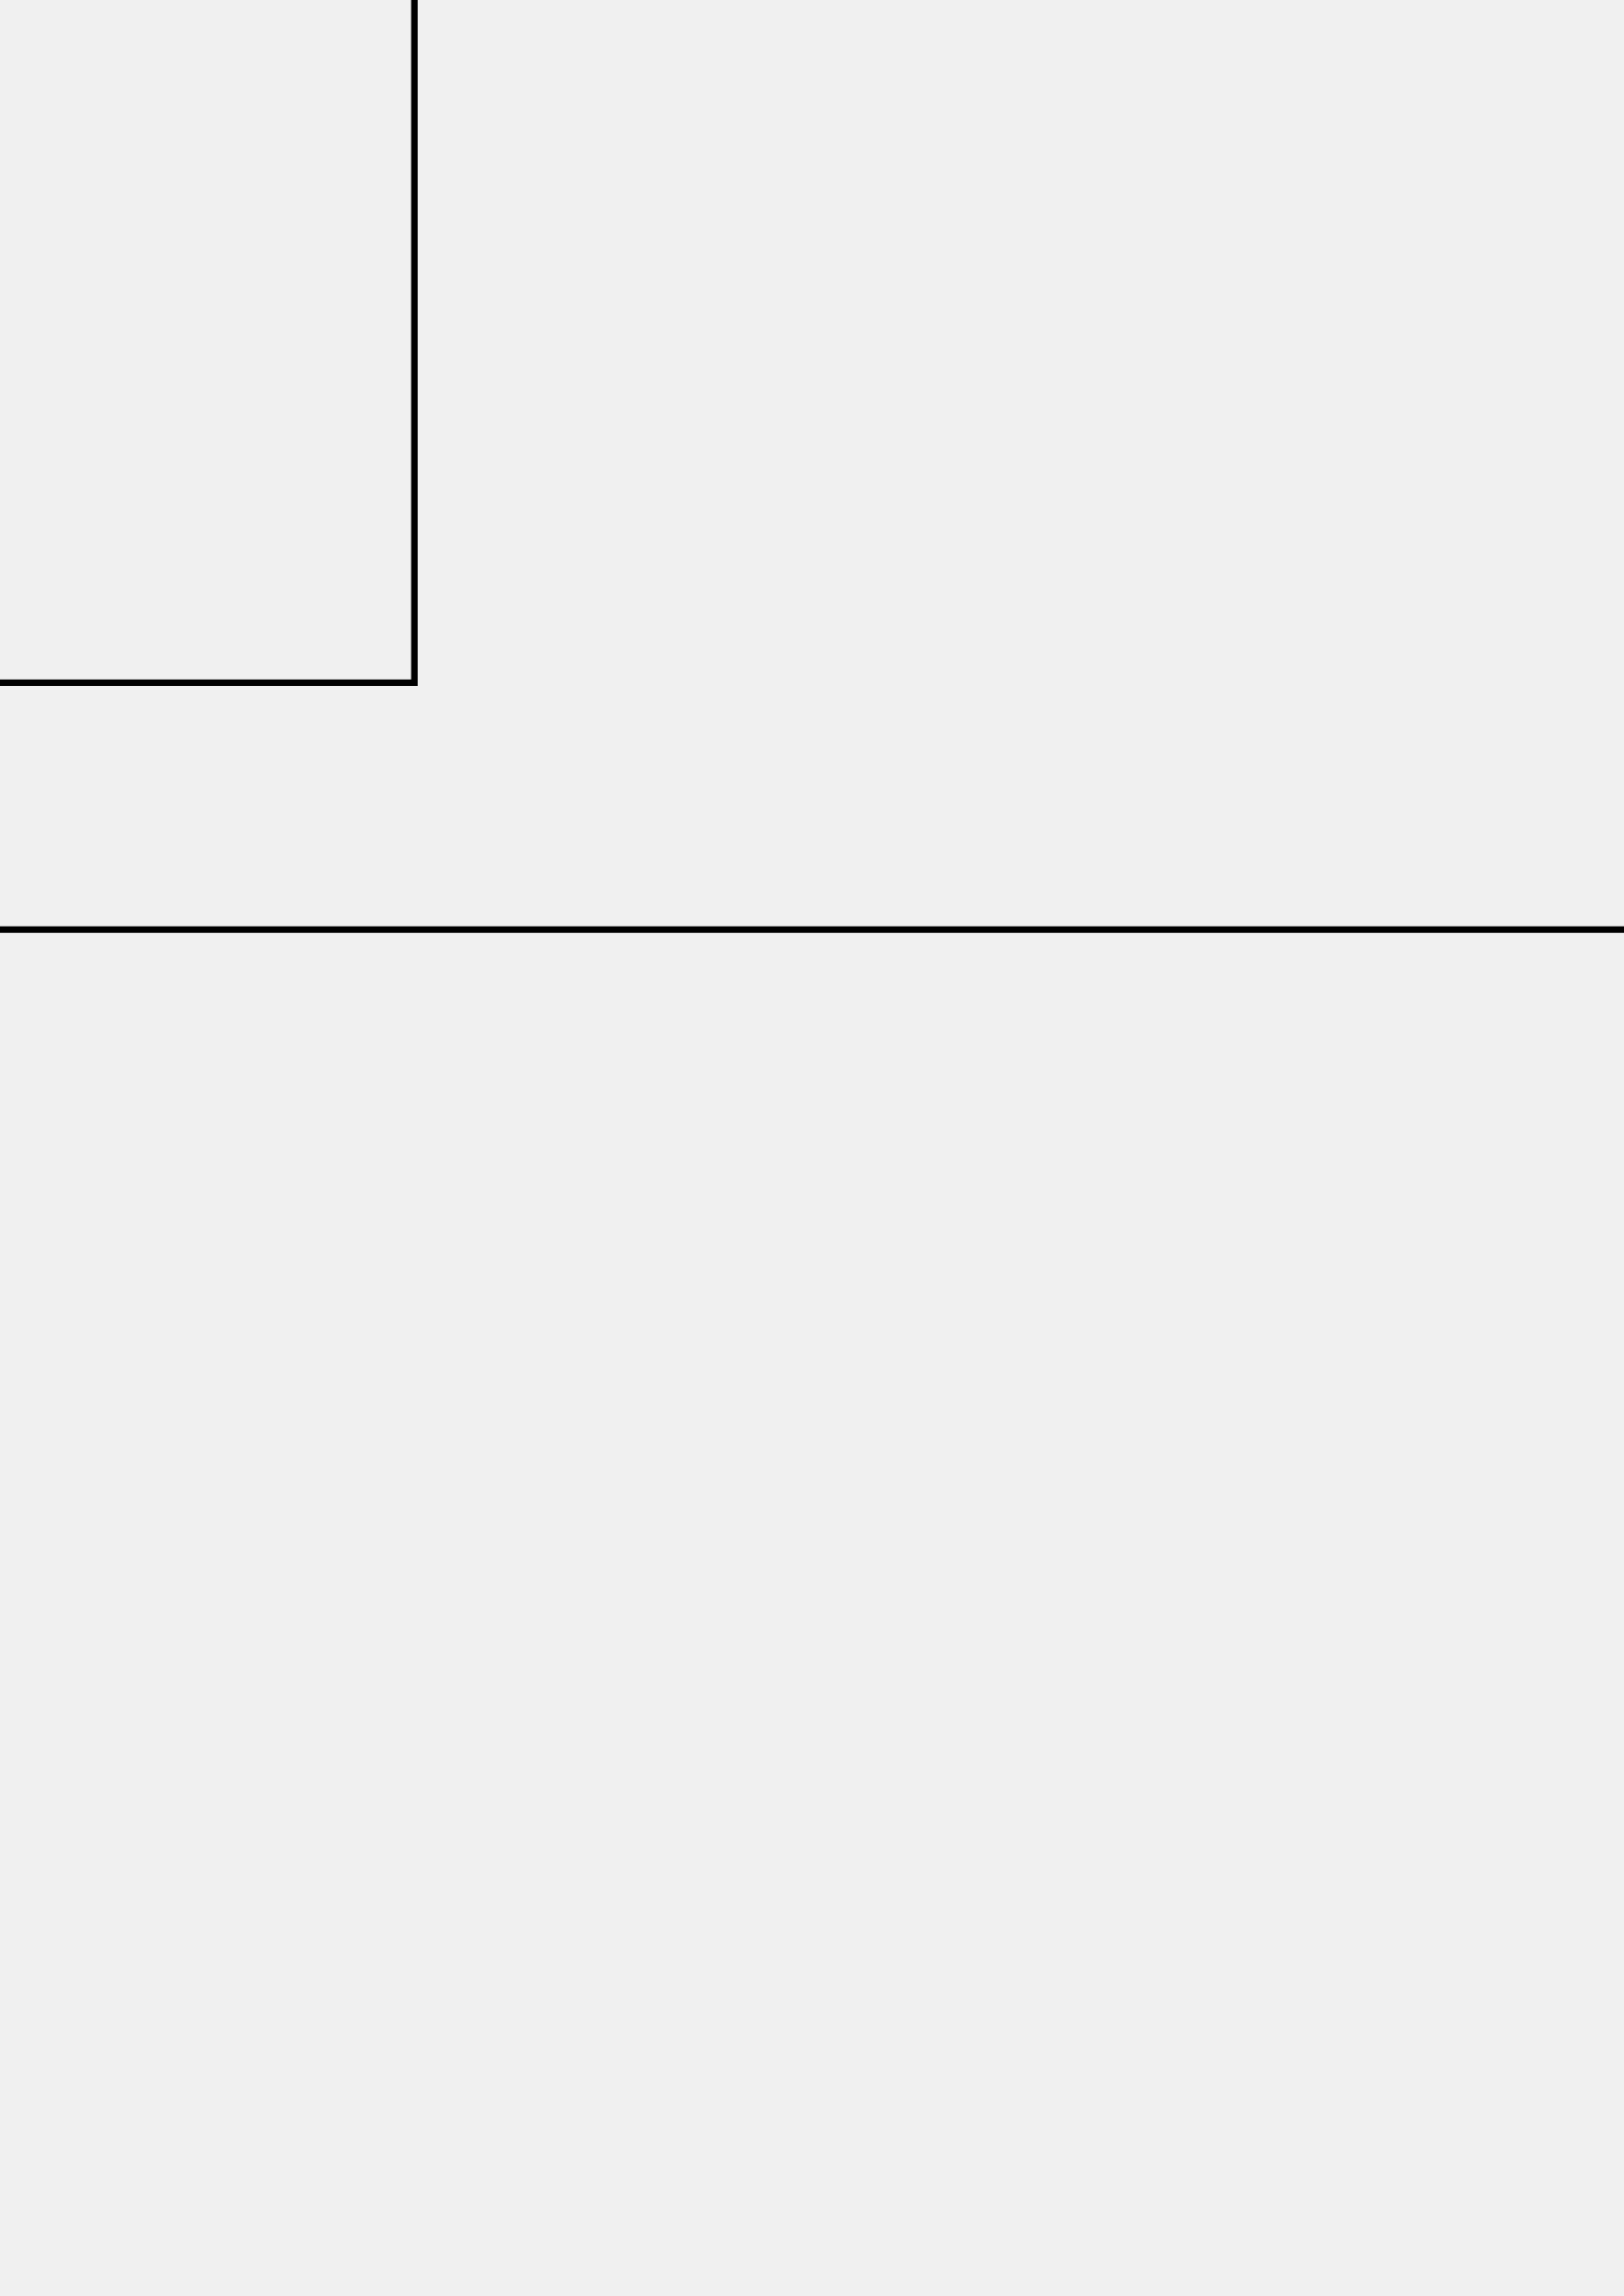
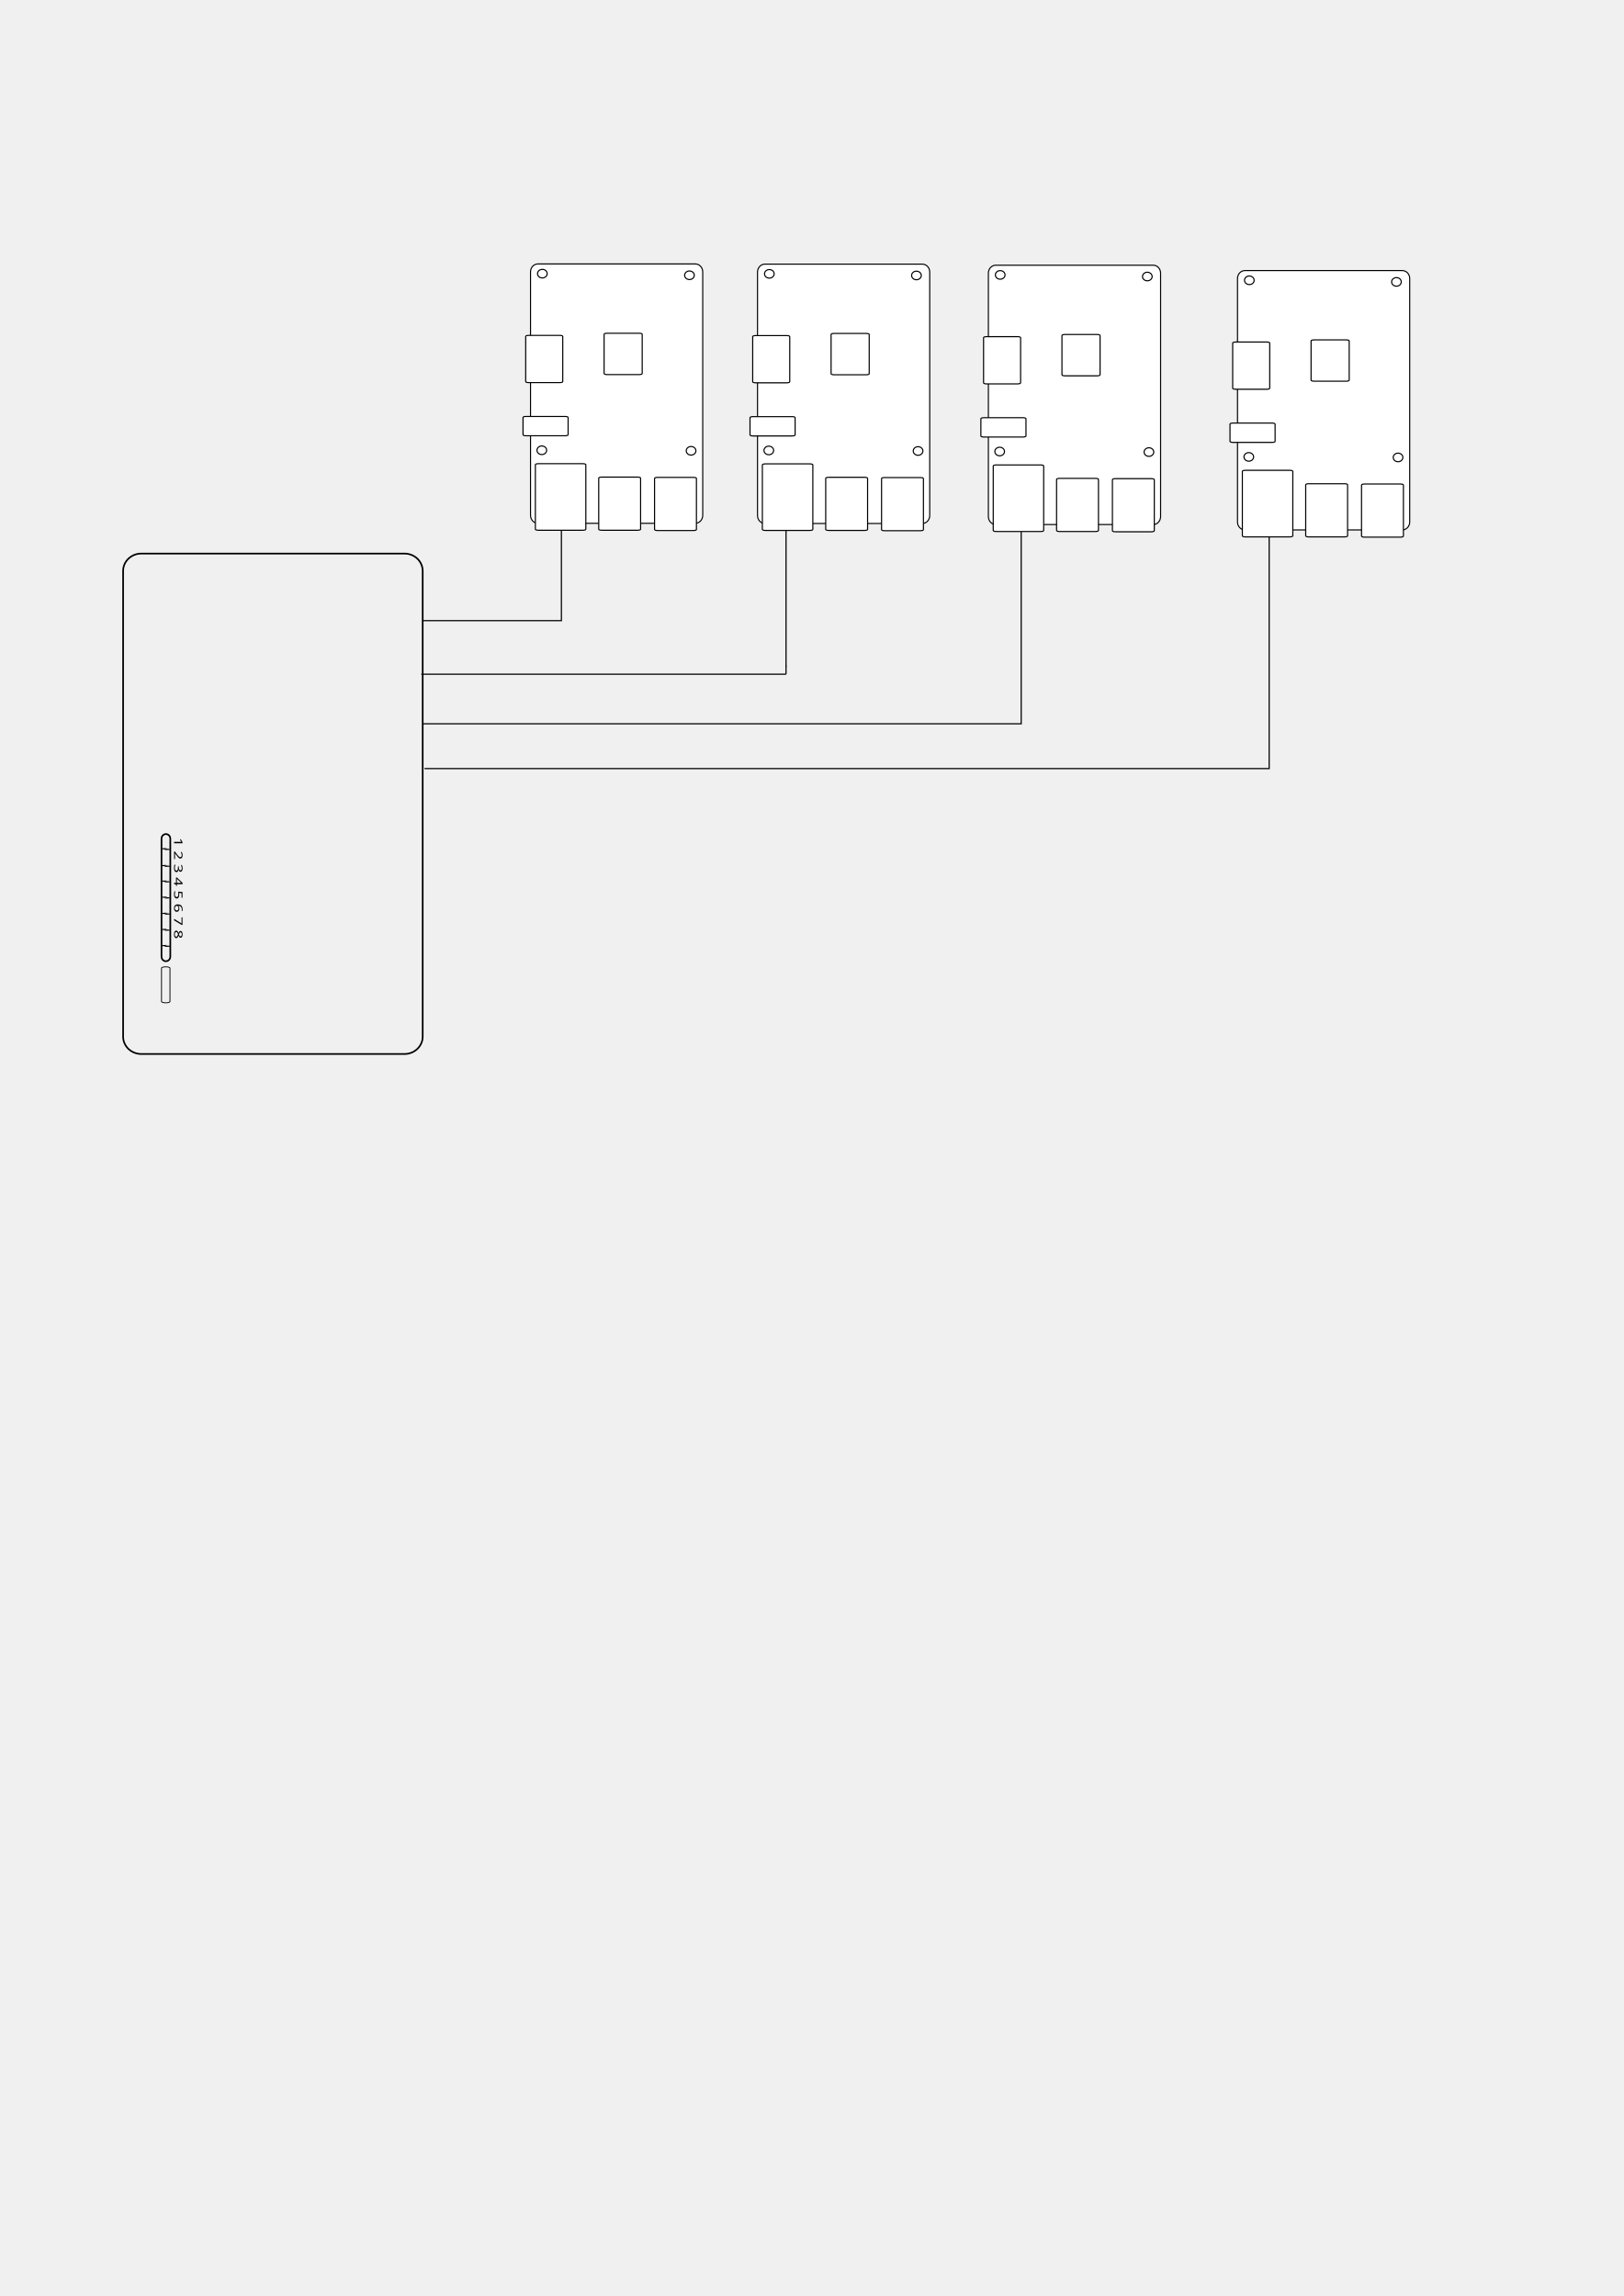
<svg xmlns="http://www.w3.org/2000/svg" width="210mm" height="297mm" viewBox="0 0 744.094 1052.362" id="svg2" version="1.1">
  <defs id="defs4">
    </defs>
  <g id="layer1">
-     <g id="g4224" transform="matrix(0,0.6712205,-0.6712205,0,-612.8921,-738.7701)">
+     <g id="g4224" transform="matrix(0,0.1217858,-0.1217858,0,322.3279,140.9278)">
      <rect rx="29.813" ry="27.825" y="2.371" x="-163.782" height="647.984" width="975.978" id="rect3347" style="opacity:1;fill:#ffffff;fill-opacity:1;fill-rule:evenodd;stroke:#000000;stroke-width:4.132;stroke-linecap:butt;stroke-linejoin:round;stroke-miterlimit:4;stroke-dasharray:none;stroke-opacity:1" />
      <ellipse ry="18.183" rx="16.162" cy="605.875" cx="-127.279" id="path4153" style="opacity:1;fill:none;stroke:#000000;stroke-width:4.2;stroke-linejoin:round;stroke-miterlimit:4;stroke-dasharray:none;stroke-opacity:1" />
      <ellipse ry="18.183" rx="16.162" cy="52.311" cx="-121.218" id="path4153-0" style="opacity:1;fill:none;stroke:#000000;stroke-width:4.2;stroke-linejoin:round;stroke-miterlimit:4;stroke-dasharray:none;stroke-opacity:1" />
      <ellipse ry="18.183" rx="16.162" cy="46.25" cx="539.421" id="path4153-3" style="opacity:1;fill:none;stroke:#000000;stroke-width:4.2;stroke-linejoin:round;stroke-miterlimit:4;stroke-dasharray:none;stroke-opacity:1" />
      <ellipse ry="18.183" rx="16.162" cy="607.895" cx="537.401" id="path4153-7" style="opacity:1;fill:none;stroke:#000000;stroke-width:4.2;stroke-linejoin:round;stroke-miterlimit:4;stroke-dasharray:none;stroke-opacity:1" />
      <rect ry="11.663" rx="3.549" y="442.23" x="587.909" height="189.909" width="250.518" id="rect4191" style="opacity:1;fill:#ffffff;fill-opacity:1;stroke:#000000;stroke-width:4.2;stroke-linejoin:miter;stroke-miterlimit:4;stroke-dasharray:none;stroke-opacity:1" />
      <rect ry="11.663" rx="3.549" y="236.159" x="638.416" height="157.584" width="200.01" id="rect4193" style="opacity:1;fill:#ffffff;fill-opacity:1;stroke:#000000;stroke-width:4.2;stroke-linejoin:miter;stroke-miterlimit:4;stroke-dasharray:none;stroke-opacity:1" />
      <rect ry="11.663" rx="3.549" y="26.047" x="639.427" height="157.584" width="200.01" id="rect4193-5" style="opacity:1;fill:#ffffff;fill-opacity:1;stroke:#000000;stroke-width:4.2;stroke-linejoin:miter;stroke-miterlimit:4;stroke-dasharray:none;stroke-opacity:1" />
      <rect ry="11.663" rx="3.549" y="230.098" x="96.975" height="143.442" width="155.563" id="rect4210" style="opacity:1;fill:#ffffff;fill-opacity:1;stroke:#000000;stroke-width:4.2;stroke-linejoin:miter;stroke-miterlimit:4;stroke-dasharray:none;stroke-opacity:1" />
      <rect ry="11.663" rx="3.549" y="529.103" x="105.056" height="139.401" width="177.787" id="rect4212" style="opacity:1;fill:#ffffff;fill-opacity:1;stroke:#000000;stroke-width:4.2;stroke-linejoin:miter;stroke-miterlimit:4;stroke-dasharray:none;stroke-opacity:1" />
      <rect ry="11.663" rx="3.549" y="508.9" x="410.122" height="169.706" width="72.731" id="rect4214" style="opacity:1;fill:#ffffff;fill-opacity:1;stroke:#000000;stroke-width:4.2;stroke-linejoin:miter;stroke-miterlimit:4;stroke-dasharray:none;stroke-opacity:1" />
    </g>
-     <g id="g4224-5" transform="matrix(0,0.6712205,-0.6712205,0,-39.556,-738.294)">
+     <g id="g4224-5" transform="matrix(0,0.1217858,-0.1217858,0,426.3536,141.0142)">
      <rect rx="29.813" ry="27.825" y="2.371" x="-163.782" height="647.984" width="975.978" id="rect3347-0" style="opacity:1;fill:#ffffff;fill-opacity:1;fill-rule:evenodd;stroke:#000000;stroke-width:4.132;stroke-linecap:butt;stroke-linejoin:round;stroke-miterlimit:4;stroke-dasharray:none;stroke-opacity:1" />
      <ellipse ry="18.183" rx="16.162" cy="605.875" cx="-127.279" id="path4153-00" style="opacity:1;fill:none;stroke:#000000;stroke-width:4.2;stroke-linejoin:round;stroke-miterlimit:4;stroke-dasharray:none;stroke-opacity:1" />
      <ellipse ry="18.183" rx="16.162" cy="52.311" cx="-121.218" id="path4153-0-2" style="opacity:1;fill:none;stroke:#000000;stroke-width:4.2;stroke-linejoin:round;stroke-miterlimit:4;stroke-dasharray:none;stroke-opacity:1" />
      <ellipse ry="18.183" rx="16.162" cy="46.25" cx="539.421" id="path4153-3-7" style="opacity:1;fill:none;stroke:#000000;stroke-width:4.2;stroke-linejoin:round;stroke-miterlimit:4;stroke-dasharray:none;stroke-opacity:1" />
      <ellipse ry="18.183" rx="16.162" cy="607.895" cx="537.401" id="path4153-7-3" style="opacity:1;fill:none;stroke:#000000;stroke-width:4.2;stroke-linejoin:round;stroke-miterlimit:4;stroke-dasharray:none;stroke-opacity:1" />
      <rect ry="11.663" rx="3.549" y="442.23" x="587.909" height="189.909" width="250.518" id="rect4191-8" style="opacity:1;fill:#ffffff;fill-opacity:1;stroke:#000000;stroke-width:4.2;stroke-linejoin:miter;stroke-miterlimit:4;stroke-dasharray:none;stroke-opacity:1" />
      <rect ry="11.663" rx="3.549" y="236.159" x="638.416" height="157.584" width="200.01" id="rect4193-7" style="opacity:1;fill:#ffffff;fill-opacity:1;stroke:#000000;stroke-width:4.2;stroke-linejoin:miter;stroke-miterlimit:4;stroke-dasharray:none;stroke-opacity:1" />
      <rect ry="11.663" rx="3.549" y="26.047" x="639.427" height="157.584" width="200.01" id="rect4193-5-5" style="opacity:1;fill:#ffffff;fill-opacity:1;stroke:#000000;stroke-width:4.2;stroke-linejoin:miter;stroke-miterlimit:4;stroke-dasharray:none;stroke-opacity:1" />
      <rect ry="11.663" rx="3.549" y="230.098" x="96.975" height="143.442" width="155.563" id="rect4210-4" style="opacity:1;fill:#ffffff;fill-opacity:1;stroke:#000000;stroke-width:4.2;stroke-linejoin:miter;stroke-miterlimit:4;stroke-dasharray:none;stroke-opacity:1" />
      <rect ry="11.663" rx="3.549" y="529.103" x="105.056" height="139.401" width="177.787" id="rect4212-4" style="opacity:1;fill:#ffffff;fill-opacity:1;stroke:#000000;stroke-width:4.2;stroke-linejoin:miter;stroke-miterlimit:4;stroke-dasharray:none;stroke-opacity:1" />
      <rect ry="11.663" rx="3.549" y="508.9" x="410.122" height="169.706" width="72.731" id="rect4214-2" style="opacity:1;fill:#ffffff;fill-opacity:1;stroke:#000000;stroke-width:4.2;stroke-linejoin:miter;stroke-miterlimit:4;stroke-dasharray:none;stroke-opacity:1" />
    </g>
-     <g id="g4224-1" transform="matrix(0,0.6712205,-0.6712205,0,543.5542,-735.5819)">
+     <g id="g4224-1" transform="matrix(0,0.1217858,-0.1217858,0,532.1527,141.5063)">
      <rect rx="29.813" ry="27.825" y="2.371" x="-163.782" height="647.984" width="975.978" id="rect3347-6" style="opacity:1;fill:#ffffff;fill-opacity:1;fill-rule:evenodd;stroke:#000000;stroke-width:4.132;stroke-linecap:butt;stroke-linejoin:round;stroke-miterlimit:4;stroke-dasharray:none;stroke-opacity:1" />
      <ellipse ry="18.183" rx="16.162" cy="605.875" cx="-127.279" id="path4153-33" style="opacity:1;fill:none;stroke:#000000;stroke-width:4.2;stroke-linejoin:round;stroke-miterlimit:4;stroke-dasharray:none;stroke-opacity:1" />
      <ellipse ry="18.183" rx="16.162" cy="52.311" cx="-121.218" id="path4153-0-1" style="opacity:1;fill:none;stroke:#000000;stroke-width:4.2;stroke-linejoin:round;stroke-miterlimit:4;stroke-dasharray:none;stroke-opacity:1" />
      <ellipse ry="18.183" rx="16.162" cy="46.25" cx="539.421" id="path4153-3-0" style="opacity:1;fill:none;stroke:#000000;stroke-width:4.2;stroke-linejoin:round;stroke-miterlimit:4;stroke-dasharray:none;stroke-opacity:1" />
      <ellipse ry="18.183" rx="16.162" cy="607.895" cx="537.401" id="path4153-7-9" style="opacity:1;fill:none;stroke:#000000;stroke-width:4.2;stroke-linejoin:round;stroke-miterlimit:4;stroke-dasharray:none;stroke-opacity:1" />
      <rect ry="11.663" rx="3.549" y="442.23" x="587.909" height="189.909" width="250.518" id="rect4191-4" style="opacity:1;fill:#ffffff;fill-opacity:1;stroke:#000000;stroke-width:4.2;stroke-linejoin:miter;stroke-miterlimit:4;stroke-dasharray:none;stroke-opacity:1" />
      <rect ry="11.663" rx="3.549" y="236.159" x="638.416" height="157.584" width="200.01" id="rect4193-2" style="opacity:1;fill:#ffffff;fill-opacity:1;stroke:#000000;stroke-width:4.2;stroke-linejoin:miter;stroke-miterlimit:4;stroke-dasharray:none;stroke-opacity:1" />
      <rect ry="11.663" rx="3.549" y="26.047" x="639.427" height="157.584" width="200.01" id="rect4193-5-53" style="opacity:1;fill:#ffffff;fill-opacity:1;stroke:#000000;stroke-width:4.2;stroke-linejoin:miter;stroke-miterlimit:4;stroke-dasharray:none;stroke-opacity:1" />
      <rect ry="11.663" rx="3.549" y="230.098" x="96.975" height="143.442" width="155.563" id="rect4210-46" style="opacity:1;fill:#ffffff;fill-opacity:1;stroke:#000000;stroke-width:4.2;stroke-linejoin:miter;stroke-miterlimit:4;stroke-dasharray:none;stroke-opacity:1" />
      <rect ry="11.663" rx="3.549" y="529.103" x="105.056" height="139.401" width="177.787" id="rect4212-6" style="opacity:1;fill:#ffffff;fill-opacity:1;stroke:#000000;stroke-width:4.2;stroke-linejoin:miter;stroke-miterlimit:4;stroke-dasharray:none;stroke-opacity:1" />
      <rect ry="11.663" rx="3.549" y="508.9" x="410.122" height="169.706" width="72.731" id="rect4214-5" style="opacity:1;fill:#ffffff;fill-opacity:1;stroke:#000000;stroke-width:4.2;stroke-linejoin:miter;stroke-miterlimit:4;stroke-dasharray:none;stroke-opacity:1" />
    </g>
-     <g id="g4224-4" transform="matrix(0,0.6712205,-0.6712205,0,1172.771,-722.0212)">
+     <g id="g4224-4" transform="matrix(0,0.1217858,-0.1217858,0,646.3173,143.9667)">
      <rect rx="29.813" ry="27.825" y="2.371" x="-163.782" height="647.984" width="975.978" id="rect3347-4" style="opacity:1;fill:#ffffff;fill-opacity:1;fill-rule:evenodd;stroke:#000000;stroke-width:4.132;stroke-linecap:butt;stroke-linejoin:round;stroke-miterlimit:4;stroke-dasharray:none;stroke-opacity:1" />
      <ellipse ry="18.183" rx="16.162" cy="605.875" cx="-127.279" id="path4153-9" style="opacity:1;fill:none;stroke:#000000;stroke-width:4.2;stroke-linejoin:round;stroke-miterlimit:4;stroke-dasharray:none;stroke-opacity:1" />
      <ellipse ry="18.183" rx="16.162" cy="52.311" cx="-121.218" id="path4153-0-5" style="opacity:1;fill:none;stroke:#000000;stroke-width:4.2;stroke-linejoin:round;stroke-miterlimit:4;stroke-dasharray:none;stroke-opacity:1" />
      <ellipse ry="18.183" rx="16.162" cy="46.25" cx="539.421" id="path4153-3-1" style="opacity:1;fill:none;stroke:#000000;stroke-width:4.2;stroke-linejoin:round;stroke-miterlimit:4;stroke-dasharray:none;stroke-opacity:1" />
      <ellipse ry="18.183" rx="16.162" cy="607.895" cx="537.401" id="path4153-7-6" style="opacity:1;fill:none;stroke:#000000;stroke-width:4.2;stroke-linejoin:round;stroke-miterlimit:4;stroke-dasharray:none;stroke-opacity:1" />
      <rect ry="11.663" rx="3.549" y="442.23" x="587.909" height="189.909" width="250.518" id="rect4191-3" style="opacity:1;fill:#ffffff;fill-opacity:1;stroke:#000000;stroke-width:4.2;stroke-linejoin:miter;stroke-miterlimit:4;stroke-dasharray:none;stroke-opacity:1" />
      <rect ry="11.663" rx="3.549" y="236.159" x="638.416" height="157.584" width="200.01" id="rect4193-6" style="opacity:1;fill:#ffffff;fill-opacity:1;stroke:#000000;stroke-width:4.2;stroke-linejoin:miter;stroke-miterlimit:4;stroke-dasharray:none;stroke-opacity:1" />
      <rect ry="11.663" rx="3.549" y="26.047" x="639.427" height="157.584" width="200.01" id="rect4193-5-533" style="opacity:1;fill:#ffffff;fill-opacity:1;stroke:#000000;stroke-width:4.2;stroke-linejoin:miter;stroke-miterlimit:4;stroke-dasharray:none;stroke-opacity:1" />
      <rect ry="11.663" rx="3.549" y="230.098" x="96.975" height="143.442" width="155.563" id="rect4210-2" style="opacity:1;fill:#ffffff;fill-opacity:1;stroke:#000000;stroke-width:4.2;stroke-linejoin:miter;stroke-miterlimit:4;stroke-dasharray:none;stroke-opacity:1" />
      <rect ry="11.663" rx="3.549" y="529.103" x="105.056" height="139.401" width="177.787" id="rect4212-2" style="opacity:1;fill:#ffffff;fill-opacity:1;stroke:#000000;stroke-width:4.2;stroke-linejoin:miter;stroke-miterlimit:4;stroke-dasharray:none;stroke-opacity:1" />
      <rect ry="11.663" rx="3.549" y="508.9" x="410.122" height="169.706" width="72.731" id="rect4214-55" style="opacity:1;fill:#ffffff;fill-opacity:1;stroke:#000000;stroke-width:4.2;stroke-linejoin:miter;stroke-miterlimit:4;stroke-dasharray:none;stroke-opacity:1" />
    </g>
-     <g id="g4422" transform="matrix(0,1,-1,0,-1244.28,1244.067)">
+     <g id="g4422" transform="matrix(0,0.1814393,-0.1814393,0,207.7694,500.6924)">
      <rect ry="46.008" rx="43.955" y="77.517" x="-1361.148" height="756.652" width="1264.173" id="rect4352" style="opacity:1;fill:none;fill-opacity:1;stroke:#000000;stroke-width:4.2;stroke-linejoin:miter;stroke-miterlimit:4;stroke-dasharray:none;stroke-opacity:1" />
      <rect ry="22.223" rx="11.63" y="714.971" x="-652.559" height="22.223" width="321.229" id="rect4354" style="opacity:1;fill:none;fill-opacity:1;stroke:#000000;stroke-width:4.2;stroke-linejoin:miter;stroke-miterlimit:4;stroke-dasharray:none;stroke-opacity:1" />
      <rect ry="21.375" rx="3.291" y="715.814" x="-317.182" height="21.375" width="90.902" id="rect4354-1" style="opacity:1;fill:none;fill-opacity:1;stroke:#000000;stroke-width:2.191;stroke-linejoin:miter;stroke-miterlimit:4;stroke-dasharray:none;stroke-opacity:1" />
      <rect ry="21.429" rx="11.63" y="715.934" x="-615" height="21.429" width="0.714" id="rect4371" style="opacity:1;fill:none;fill-opacity:1;stroke:#000000;stroke-width:4.2;stroke-linejoin:miter;stroke-miterlimit:4;stroke-dasharray:none;stroke-opacity:1" />
      <rect ry="21.429" rx="11.63" y="715.934" x="-572.5" height="21.429" width="0.714" id="rect4371-8" style="opacity:1;fill:none;fill-opacity:1;stroke:#000000;stroke-width:4.2;stroke-linejoin:miter;stroke-miterlimit:4;stroke-dasharray:none;stroke-opacity:1" />
      <rect ry="21.429" rx="11.63" y="715.934" x="-533.214" height="21.429" width="0.714" id="rect4371-1" style="opacity:1;fill:none;fill-opacity:1;stroke:#000000;stroke-width:4.2;stroke-linejoin:miter;stroke-miterlimit:4;stroke-dasharray:none;stroke-opacity:1" />
      <rect ry="21.429" rx="11.63" y="715.219" x="-492.5" height="21.429" width="0.714" id="rect4371-0" style="opacity:1;fill:none;fill-opacity:1;stroke:#000000;stroke-width:4.2;stroke-linejoin:miter;stroke-miterlimit:4;stroke-dasharray:none;stroke-opacity:1" />
      <rect ry="21.429" rx="11.63" y="715.219" x="-451.786" height="21.429" width="0.714" id="rect4371-14" style="opacity:1;fill:none;fill-opacity:1;stroke:#000000;stroke-width:4.2;stroke-linejoin:miter;stroke-miterlimit:4;stroke-dasharray:none;stroke-opacity:1" />
      <rect ry="21.429" rx="11.63" y="715.934" x="-411.071" height="21.429" width="0.714" id="rect4371-5" style="opacity:1;fill:none;fill-opacity:1;stroke:#000000;stroke-width:4.2;stroke-linejoin:miter;stroke-miterlimit:4;stroke-dasharray:none;stroke-opacity:1" />
      <rect ry="21.429" rx="11.63" y="715.934" x="-370.357" height="21.429" width="0.714" id="rect4371-9" style="opacity:1;fill:none;fill-opacity:1;stroke:#000000;stroke-width:4.2;stroke-linejoin:miter;stroke-miterlimit:4;stroke-dasharray:none;stroke-opacity:1" />
      <text transform="scale(1.1612,0.8611781)" id="text4418" y="819.1" x="-554.23" style="font-style:normal;font-weight:normal;font-size:34.447px;line-height:125%;font-family:sans-serif;letter-spacing:0px;word-spacing:0px;fill:#000000;fill-opacity:1;stroke:none;stroke-width:1px;stroke-linecap:butt;stroke-linejoin:miter;stroke-opacity:1" xml:space="preserve">
        <tspan y="819.1" x="-554.23" id="tspan4420">1 2 3 4 5 6 7 8</tspan>
      </text>
    </g>
-     <path style="fill:none;fill-rule:evenodd;stroke:#000000;stroke-width:3;stroke-linecap:butt;stroke-linejoin:miter;stroke-opacity:1;stroke-miterlimit:4;stroke-dasharray:none" d="m -1320,52.362 348.571,0 0,-228.571" id="path4471" />
-     <path style="fill:none;fill-rule:evenodd;stroke:#000000;stroke-width:3;stroke-linecap:butt;stroke-linejoin:miter;stroke-opacity:1;stroke-miterlimit:4;stroke-dasharray:none" d="m -1325.32,187.672 921.259,0" id="path4492" />
-     <circle id="path4494" style="fill:#000000;stroke:none" cx="-404.061" cy="167.469" r="1.5" />
-     <path style="fill:none;fill-rule:evenodd;stroke:#000000;stroke-width:3;stroke-linecap:butt;stroke-linejoin:miter;stroke-opacity:1;stroke-miterlimit:4;stroke-dasharray:none" d="m -404.061,187.672 0,-363.655" id="path4496" />
-     <path style="fill:none;fill-rule:evenodd;stroke:#000000;stroke-width:3;stroke-linecap:butt;stroke-linejoin:miter;stroke-opacity:1;stroke-miterlimit:4;stroke-dasharray:none" d="m -1321.28,312.931 1511.188,0 0,-484.873" id="path4498" />
-     <path style="fill:none;fill-rule:evenodd;stroke:#000000;stroke-width:3;stroke-linecap:butt;stroke-linejoin:miter;stroke-opacity:1;stroke-miterlimit:4;stroke-dasharray:none" d="m -1317.239,426.068 2133.442,0 0,-585.888" id="path4502" />
-     <flowRoot xml:space="preserve" id="flowRoot4504" style="font-style:normal;font-weight:normal;font-size:90px;line-height:125%;font-family:sans-serif;letter-spacing:0px;word-spacing:0px;fill:#000000;fill-opacity:1;stroke:none;stroke-width:1px;stroke-linecap:butt;stroke-linejoin:miter;stroke-opacity:1" transform="translate(188.5714,91.42857)">
+     <path style="fill:none;fill-rule:evenodd;stroke:#000000;stroke-width:0.544;stroke-linecap:butt;stroke-linejoin:miter;stroke-miterlimit:4;stroke-dasharray:none;stroke-opacity:1" d="m 194.031,284.47 63.245,0 0,-41.472" id="path4471" />
+     <path style="fill:none;fill-rule:evenodd;stroke:#000000;stroke-width:0.544;stroke-linecap:butt;stroke-linejoin:miter;stroke-miterlimit:4;stroke-dasharray:none;stroke-opacity:1" d="m 193.065,309.021 167.153,0" id="path4492" />
+     <circle id="path4494" style="fill:#000000;stroke:none" cx="360.218" cy="305.355" r="0.272" />
+     <path style="fill:none;fill-rule:evenodd;stroke:#000000;stroke-width:0.544;stroke-linecap:butt;stroke-linejoin:miter;stroke-miterlimit:4;stroke-dasharray:none;stroke-opacity:1" d="m 360.218,309.021 0,-65.981" id="path4496" />
+     <path style="fill:none;fill-rule:evenodd;stroke:#000000;stroke-width:0.544;stroke-linecap:butt;stroke-linejoin:miter;stroke-miterlimit:4;stroke-dasharray:none;stroke-opacity:1" d="m 193.799,331.748 274.189,0 0,-87.975" id="path4498" />
+     <path style="fill:none;fill-rule:evenodd;stroke:#000000;stroke-width:0.544;stroke-linecap:butt;stroke-linejoin:miter;stroke-miterlimit:4;stroke-dasharray:none;stroke-opacity:1" d="m 194.532,352.275 387.09,0 0,-106.303" id="path4502" />
+     <flowRoot xml:space="preserve" id="flowRoot4504" style="font-style:normal;font-weight:normal;font-size:90px;line-height:125%;font-family:sans-serif;letter-spacing:0px;word-spacing:0px;fill:#000000;fill-opacity:1;stroke:none;stroke-width:1px;stroke-linecap:butt;stroke-linejoin:miter;stroke-opacity:1" transform="matrix(0.1814393,0,0,0.1814393,467.7449,291.5585)">
      <flowRegion id="flowRegion4506">
        <rect id="rect4508" width="382.857" height="125.714" x="-2040" y="-347.638" style="font-size:90px" />
      </flowRegion>
      <flowPara id="flowPara4510">Switch</flowPara>
    </flowRoot>
-     <flowRoot xml:space="preserve" id="flowRoot4504-5" style="font-style:normal;font-weight:normal;font-size:90px;line-height:125%;font-family:sans-serif;letter-spacing:0px;word-spacing:0px;fill:#000000;fill-opacity:1;stroke:none;stroke-width:1px;stroke-linecap:butt;stroke-linejoin:miter;stroke-opacity:1" transform="translate(349.0252,-185.1817)">
+     <flowRoot xml:space="preserve" id="flowRoot4504-5" style="font-style:normal;font-weight:normal;font-size:90px;line-height:125%;font-family:sans-serif;letter-spacing:0px;word-spacing:0px;fill:#000000;fill-opacity:1;stroke:none;stroke-width:1px;stroke-linecap:butt;stroke-linejoin:miter;stroke-opacity:1" transform="matrix(0.1814393,0,0,0.1814393,496.8575,241.3705)">
      <flowRegion id="flowRegion4506-0">
        <rect id="rect4508-0" width="382.857" height="125.714" x="-2040" y="-347.638" style="font-size:90px" />
      </flowRegion>
      <flowPara id="flowPara4510-0">SwitWchorkeras</flowPara>
    </flowRoot>
-     <flowRoot xml:space="preserve" id="flowRoot4536" style="font-style:normal;font-weight:normal;font-size:90px;line-height:125%;font-family:sans-serif;letter-spacing:0px;word-spacing:0px;fill:#000000;fill-opacity:1;stroke:none;stroke-width:1px;stroke-linecap:butt;stroke-linejoin:miter;stroke-opacity:1" transform="translate(40,80)">
+     <flowRoot xml:space="preserve" id="flowRoot4536" style="font-style:normal;font-weight:normal;font-size:90px;line-height:125%;font-family:sans-serif;letter-spacing:0px;word-spacing:0px;fill:#000000;fill-opacity:1;stroke:none;stroke-width:1px;stroke-linecap:butt;stroke-linejoin:miter;stroke-opacity:1" transform="matrix(0.1814393,0,0,0.1814393,440.7882,289.4849)">
      <flowRegion id="flowRegion4538">
        <rect id="rect4540" width="342.857" height="131.429" x="-1057.143" y="-1079.066" style="font-size:90px" />
      </flowRegion>
      <flowPara id="flowPara4542">Worker</flowPara>
    </flowRoot>
-     <flowRoot xml:space="preserve" id="flowRoot4536-0" style="font-style:normal;font-weight:normal;font-size:90px;line-height:125%;font-family:sans-serif;letter-spacing:0px;word-spacing:0px;fill:#000000;fill-opacity:1;stroke:none;stroke-width:1px;stroke-linecap:butt;stroke-linejoin:miter;stroke-opacity:1" transform="translate(619.6,77.58671)">
+     <flowRoot xml:space="preserve" id="flowRoot4536-0" style="font-style:normal;font-weight:normal;font-size:90px;line-height:125%;font-family:sans-serif;letter-spacing:0px;word-spacing:0px;fill:#000000;fill-opacity:1;stroke:none;stroke-width:1px;stroke-linecap:butt;stroke-linejoin:miter;stroke-opacity:1" transform="matrix(0.1814393,0,0,0.1814393,545.9504,289.047)">
      <flowRegion id="flowRegion4538-5">
        <rect id="rect4540-0" width="342.857" height="131.429" x="-1057.143" y="-1079.066" style="font-size:90px" />
      </flowRegion>
      <flowPara id="flowPara4542-4">Worker</flowPara>
    </flowRoot>
-     <flowRoot xml:space="preserve" id="flowRoot4536-2" style="font-style:normal;font-weight:normal;font-size:90px;line-height:125%;font-family:sans-serif;letter-spacing:0px;word-spacing:0px;fill:#000000;fill-opacity:1;stroke:none;stroke-width:1px;stroke-linecap:butt;stroke-linejoin:miter;stroke-opacity:1" transform="translate(1213.886,83.301)">
+     <flowRoot xml:space="preserve" id="flowRoot4536-2" style="font-style:normal;font-weight:normal;font-size:90px;line-height:125%;font-family:sans-serif;letter-spacing:0px;word-spacing:0px;fill:#000000;fill-opacity:1;stroke:none;stroke-width:1px;stroke-linecap:butt;stroke-linejoin:miter;stroke-opacity:1" transform="matrix(0.1814393,0,0,0.1814393,653.7772,290.0838)">
      <flowRegion id="flowRegion4538-4">
        <rect id="rect4540-7" width="342.857" height="131.429" x="-1057.143" y="-1079.066" style="font-size:90px" />
      </flowRegion>
      <flowPara id="flowPara4542-1">Worker</flowPara>
    </flowRoot>
-     <flowRoot xml:space="preserve" id="flowRoot4536-9" style="font-style:normal;font-weight:normal;font-size:90px;line-height:125%;font-family:sans-serif;letter-spacing:0px;word-spacing:0px;fill:#000000;fill-opacity:1;stroke:none;stroke-width:1px;stroke-linecap:butt;stroke-linejoin:miter;stroke-opacity:1" transform="translate(1819.6,83.301)">
+     <flowRoot xml:space="preserve" id="flowRoot4536-9" style="font-style:normal;font-weight:normal;font-size:90px;line-height:125%;font-family:sans-serif;letter-spacing:0px;word-spacing:0px;fill:#000000;fill-opacity:1;stroke:none;stroke-width:1px;stroke-linecap:butt;stroke-linejoin:miter;stroke-opacity:1" transform="matrix(0.1814393,0,0,0.1814393,763.6776,290.0838)">
      <flowRegion id="flowRegion4538-55">
        <rect id="rect4540-76" width="342.857" height="131.429" x="-1057.143" y="-1079.066" style="font-size:90px" />
      </flowRegion>
      <flowPara id="flowPara4542-3">Worker</flowPara>
    </flowRoot>
  </g>
</svg>
